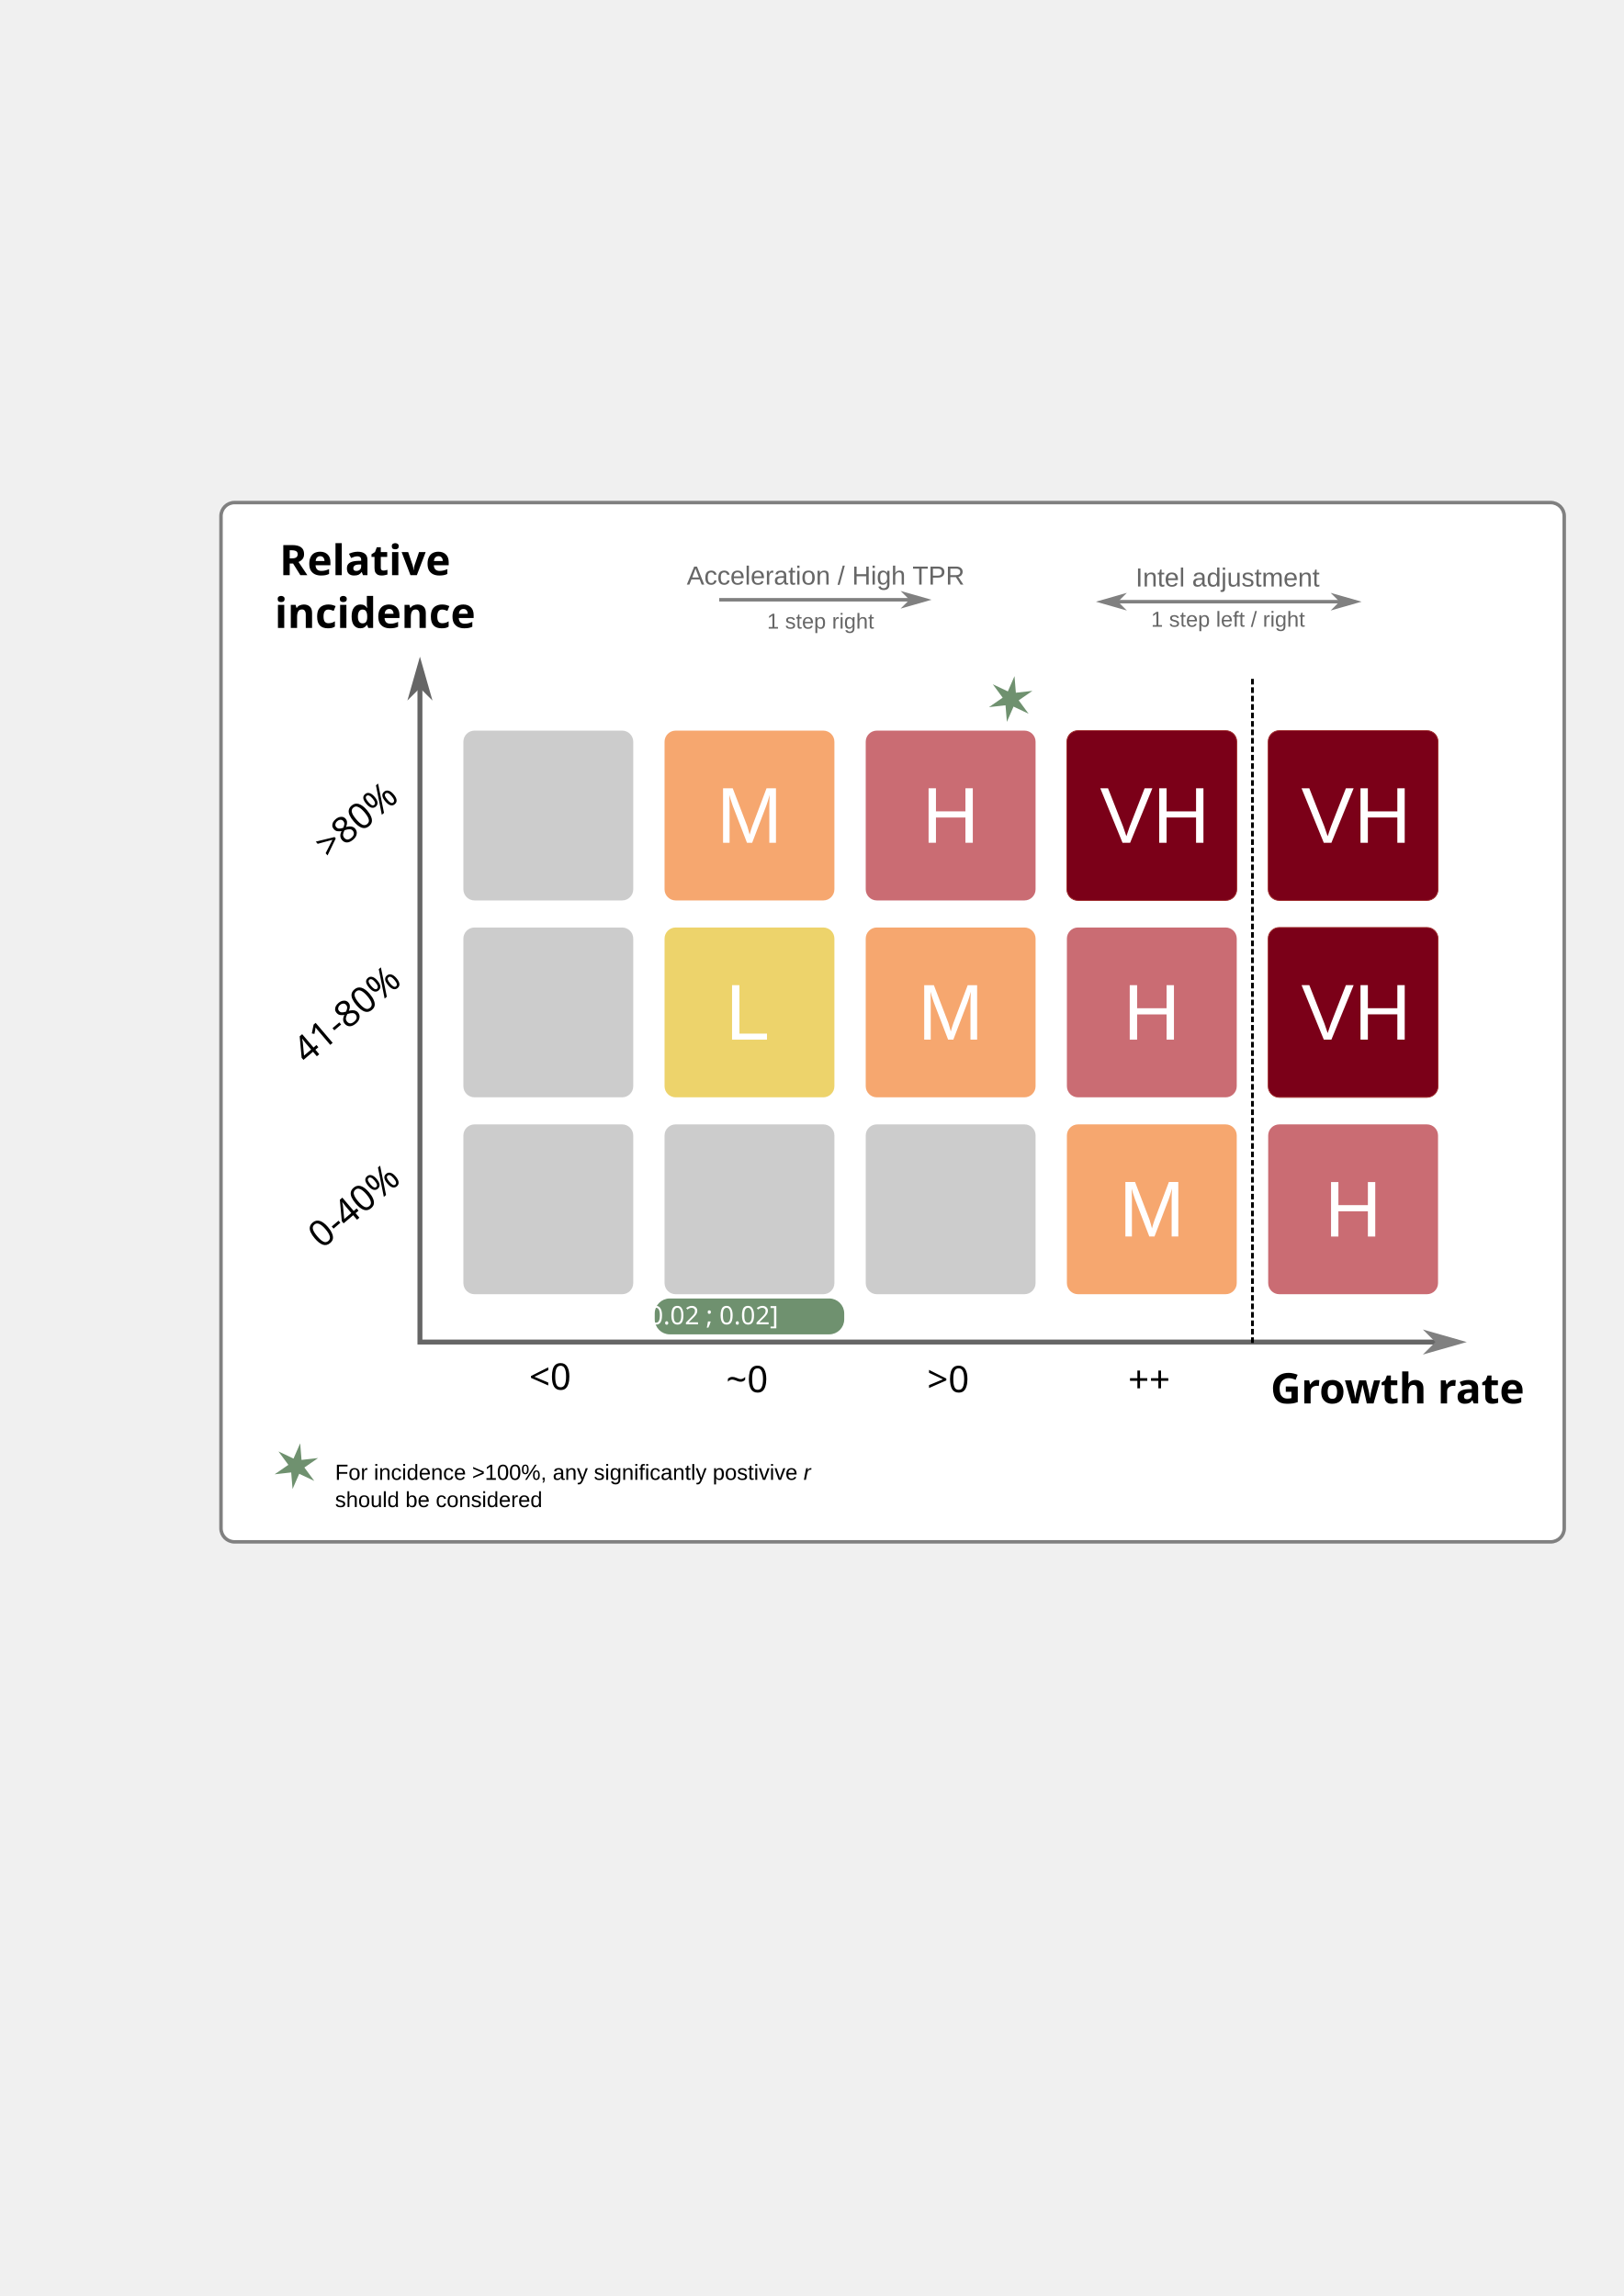
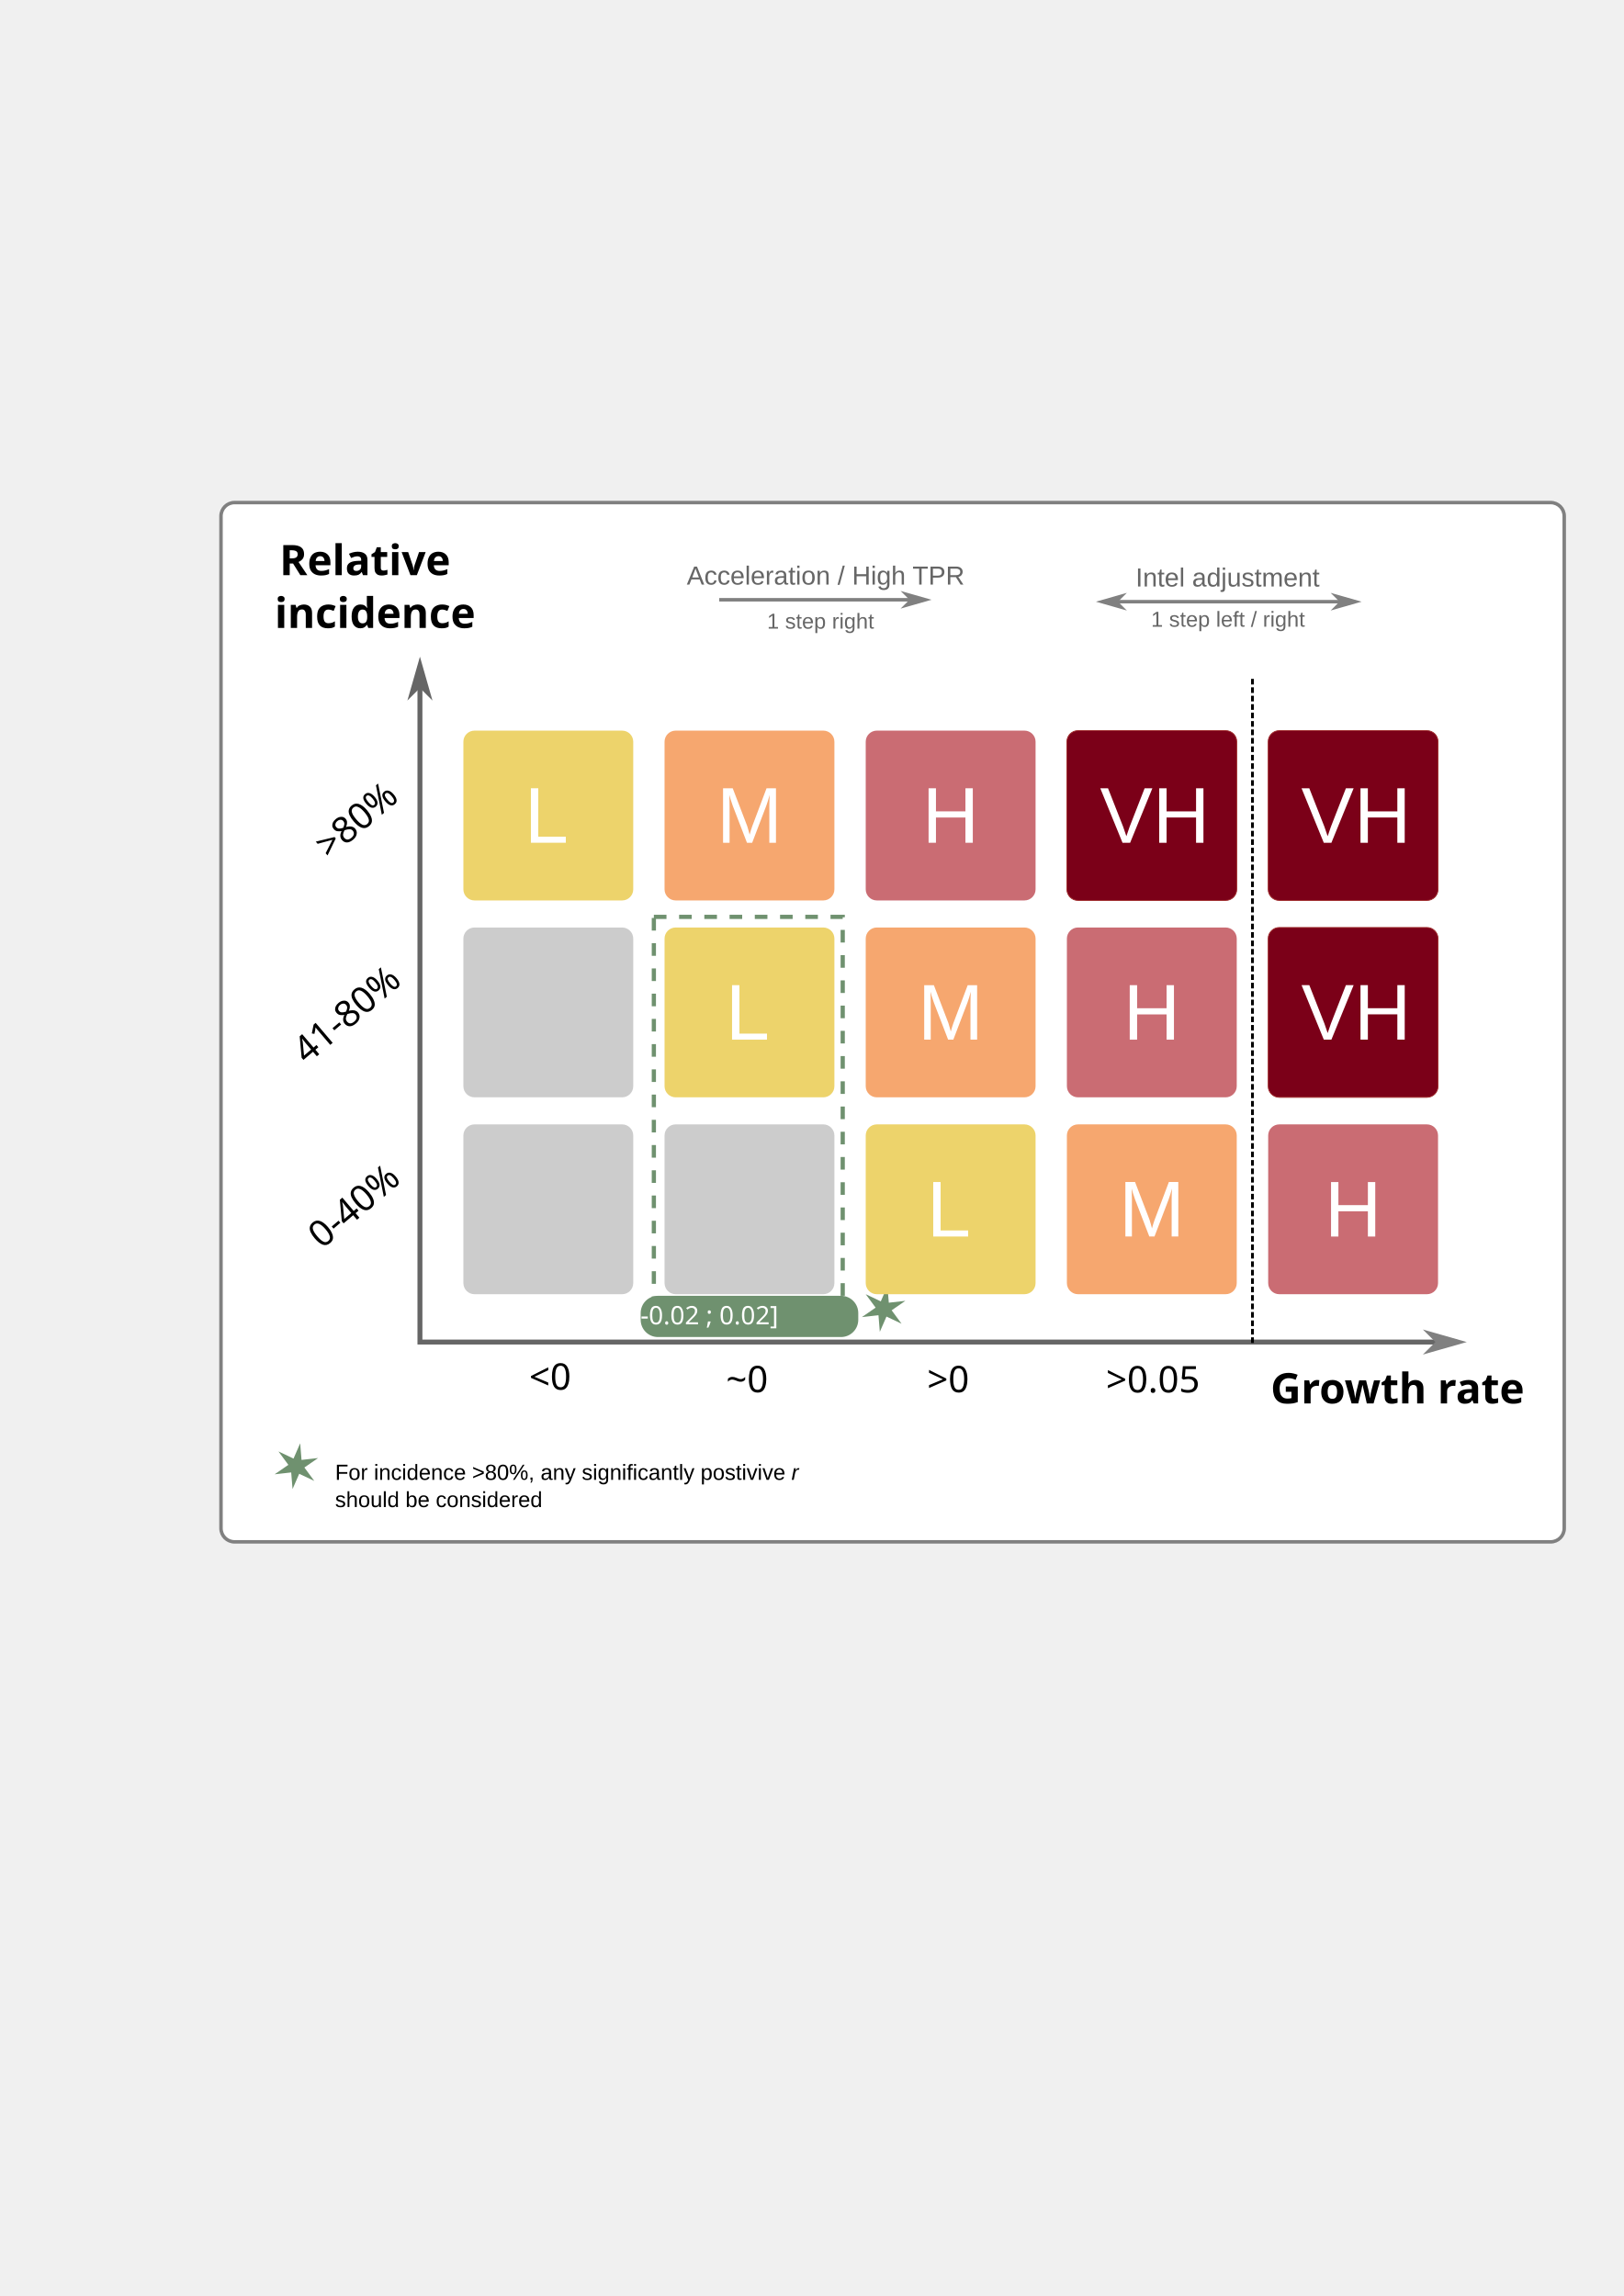
<svg xmlns="http://www.w3.org/2000/svg" width="210mm" height="297mm" viewBox="0 0 210 297" version="1.1" id="svg8">
  <defs id="defs2">
    <marker style="overflow:visible" id="marker1538" refX="0.0" refY="0.0" orient="auto">
      <path transform="scale(0.4) translate(10,0)" style="fill-rule:evenodd;stroke:#808080;stroke-width:1pt;stroke-opacity:1;fill:#808080;fill-opacity:1" d="M 0.0,0.0 L 5.0,-5.0 L -12.5,0.0 L 5.0,5.0 L 0.0,0.0 z " id="path1536" />
    </marker>
    <marker orient="auto" refY="0.0" refX="0.0" id="marker1190" style="overflow:visible;">
      <path id="path936" d="M 0.0,0.0 L 5.0,-5.0 L -12.5,0.0 L 5.0,5.0 L 0.0,0.0 z " style="fill-rule:evenodd;stroke:#808080;stroke-width:1pt;stroke-opacity:1;fill:#808080;fill-opacity:1" transform="scale(0.4) rotate(180) translate(10,0)" />
    </marker>
    <marker orient="auto" refY="0.0" refX="0.0" id="Arrow1Mend" style="overflow:visible;">
      <path id="path1013" d="M 0.0,0.0 L 5.0,-5.0 L -12.5,0.0 L 5.0,5.0 L 0.0,0.0 z " style="fill-rule:evenodd;stroke:#666666;stroke-width:1pt;stroke-opacity:1;fill:#666666;fill-opacity:1" transform="scale(0.4) rotate(180) translate(10,0)" />
    </marker>
    <marker orient="auto" refY="0.0" refX="0.0" id="Arrow1Mstart" style="overflow:visible">
      <path id="path1010" d="M 0.0,0.0 L 5.0,-5.0 L -12.5,0.0 L 5.0,5.0 L 0.0,0.0 z " style="fill-rule:evenodd;stroke:#808080;stroke-width:1pt;stroke-opacity:1;fill:#808080;fill-opacity:1" transform="scale(0.4) translate(10,0)" />
    </marker>
    <marker orient="auto" refY="0.0" refX="0.0" id="Arrow1Lstart" style="overflow:visible">
      <path id="path1004" d="M 0.0,0.0 L 5.0,-5.0 L -12.5,0.0 L 5.0,5.0 L 0.0,0.0 z " style="fill-rule:evenodd;stroke:#000000;stroke-width:1pt;stroke-opacity:1;fill:#000000;fill-opacity:1" transform="scale(0.8) translate(12.5,0)" />
    </marker>
    <marker orient="auto" refY="0" refX="0" id="marker1190-9" style="overflow:visible">
      <path id="path936-6" d="M 0,0 5,-5 -12.5,0 5,5 Z" style="fill:#808080;fill-opacity:1;fill-rule:evenodd;stroke:#808080;stroke-width:1pt;stroke-opacity:1" transform="matrix(-0.4,0,0,-0.4,-4,0)" />
    </marker>
  </defs>
  <g id="layer1">
    <rect style="opacity:1;fill:#ffffff;fill-opacity:1;stroke:#808080;stroke-width:0.451;stroke-miterlimit:4;stroke-dasharray:none;stroke-dashoffset:0;stroke-opacity:1" id="rect2769" width="173.725" height="134.437" x="28.582" y="65.01" rx="1.752" ry="1.752" />
    <path style="fill:none;stroke:#666666;stroke-width:0.639;stroke-linecap:butt;stroke-linejoin:miter;stroke-miterlimit:4;stroke-dasharray:none;stroke-opacity:1;marker-start:url(#Arrow1Mstart);marker-end:url(#Arrow1Mend)" d="m 188.444,173.6 -134.132,0 V 86.202" id="path1002" />
    <rect style="opacity:1;fill:#cccccc;fill-opacity:1;stroke:none;stroke-width:0.112;stroke-miterlimit:4;stroke-dasharray:none;stroke-dashoffset:0;stroke-opacity:1" id="rect817-8" width="21.968" height="21.968" x="59.931" y="145.445" rx="1.438" ry="1.438" />
    <rect style="opacity:1;fill:#cccccc;fill-opacity:1;stroke:none;stroke-width:0.112;stroke-miterlimit:4;stroke-dasharray:none;stroke-dashoffset:0;stroke-opacity:1" id="rect817-3-7" width="21.968" height="21.968" x="85.949" y="145.445" rx="1.438" ry="1.438" />
-     <rect style="opacity:1;fill:#cccccc;fill-opacity:1;stroke:none;stroke-width:0.112;stroke-miterlimit:4;stroke-dasharray:none;stroke-dashoffset:0;stroke-opacity:1" id="rect817-6-9" width="21.968" height="21.968" x="111.967" y="145.445" rx="1.438" ry="1.438" />
    <rect style="opacity:1;fill:#f6a76f;fill-opacity:1;stroke:none;stroke-width:0.112;stroke-miterlimit:4;stroke-dasharray:none;stroke-dashoffset:0;stroke-opacity:1" id="rect817-7-2" width="21.968" height="21.968" x="137.985" y="145.445" rx="1.438" ry="1.438" />
    <text xml:space="preserve" style="font-style:normal;font-variant:normal;font-weight:normal;font-stretch:normal;font-size:10.233px;line-height:1.25;font-family:arial;-inkscape-font-specification:arial;letter-spacing:0px;word-spacing:0px;fill:#000000;fill-opacity:1;stroke:none;stroke-width:0.256" x="144.707" y="159.949" id="text1430-4">
      <tspan id="tspan1428-8" x="144.707" y="159.949" style="fill:#ffffff;stroke-width:0.256">M</tspan>
    </text>
    <rect style="opacity:1;fill:#cccccc;fill-opacity:1;stroke:none;stroke-width:0.112;stroke-miterlimit:4;stroke-dasharray:none;stroke-dashoffset:0;stroke-opacity:1" id="rect817" width="21.968" height="21.968" x="59.931" y="119.977" rx="1.438" ry="1.438" />
    <rect style="opacity:1;fill:#edd36b;fill-opacity:1;stroke:none;stroke-width:0.112;stroke-miterlimit:4;stroke-dasharray:none;stroke-dashoffset:0;stroke-opacity:1" id="rect817-3" width="21.968" height="21.968" x="85.949" y="119.977" rx="1.438" ry="1.438" />
    <rect style="opacity:1;fill:#f6a76f;fill-opacity:1;stroke:none;stroke-width:0.112;stroke-miterlimit:4;stroke-dasharray:none;stroke-dashoffset:0;stroke-opacity:1" id="rect817-6" width="21.968" height="21.968" x="111.967" y="119.977" rx="1.438" ry="1.438" />
    <rect style="opacity:1;fill:#ca6c73;fill-opacity:1;stroke:none;stroke-width:0.112;stroke-miterlimit:4;stroke-dasharray:none;stroke-dashoffset:0;stroke-opacity:1" id="rect817-7" width="21.968" height="21.968" x="137.985" y="119.977" rx="1.438" ry="1.438" />
    <text xml:space="preserve" style="font-style:normal;font-variant:normal;font-weight:normal;font-stretch:normal;font-size:10.233px;line-height:1.25;font-family:arial;-inkscape-font-specification:arial;letter-spacing:0px;word-spacing:0px;fill:#000000;fill-opacity:1;stroke:none;stroke-width:0.256" x="93.837" y="134.481" id="text1430-7">
      <tspan id="tspan1428-5" x="93.837" y="134.481" style="fill:#ffffff;stroke-width:0.256">L</tspan>
    </text>
    <text xml:space="preserve" style="font-style:normal;font-variant:normal;font-weight:normal;font-stretch:normal;font-size:10.233px;line-height:1.25;font-family:arial;-inkscape-font-specification:arial;letter-spacing:0px;word-spacing:0px;fill:#000000;fill-opacity:1;stroke:none;stroke-width:0.256" x="118.689" y="134.481" id="text1430-1-8">
      <tspan id="tspan1428-2-9" x="118.689" y="134.481" style="fill:#ffffff;stroke-width:0.256">M</tspan>
    </text>
    <text xml:space="preserve" style="font-style:normal;font-variant:normal;font-weight:normal;font-stretch:normal;font-size:10.233px;line-height:1.25;font-family:arial;-inkscape-font-specification:arial;letter-spacing:0px;word-spacing:0px;fill:#000000;fill-opacity:1;stroke:none;stroke-width:0.256" x="145.271" y="134.481" id="text1430-1-3-8">
      <tspan id="tspan1428-2-6-0" x="145.271" y="134.481" style="fill:#ffffff;stroke-width:0.256">H</tspan>
    </text>
-     <rect style="opacity:1;fill:#cccccc;fill-opacity:1;stroke:none;stroke-width:0.112;stroke-miterlimit:4;stroke-dasharray:none;stroke-dashoffset:0;stroke-opacity:1" id="rect817-60" width="21.968" height="21.968" x="59.931" y="94.509" rx="1.438" ry="1.438" />
    <rect style="opacity:1;fill:#f6a76f;fill-opacity:1;stroke:none;stroke-width:0.112;stroke-miterlimit:4;stroke-dasharray:none;stroke-dashoffset:0;stroke-opacity:1" id="rect817-3-6" width="21.968" height="21.968" x="85.949" y="94.509" rx="1.438" ry="1.438" />
    <rect style="opacity:1;fill:#ca6c73;fill-opacity:1;stroke:none;stroke-width:0.112;stroke-miterlimit:4;stroke-dasharray:none;stroke-dashoffset:0;stroke-opacity:1" id="rect817-6-2" width="21.968" height="21.968" x="111.967" y="94.509" rx="1.438" ry="1.438" />
    <rect style="opacity:1;fill:#7b0018;fill-opacity:1;stroke:#a02c2c;stroke-width:0.112;stroke-miterlimit:4;stroke-dasharray:none;stroke-dashoffset:0;stroke-opacity:1" id="rect817-7-6" width="21.968" height="21.968" x="137.985" y="94.509" rx="1.438" ry="1.438" />
    <text xml:space="preserve" style="font-style:normal;font-variant:normal;font-weight:normal;font-stretch:normal;font-size:10.233px;line-height:1.25;font-family:arial;-inkscape-font-specification:arial;letter-spacing:0px;word-spacing:0px;fill:#000000;fill-opacity:1;stroke:none;stroke-width:0.256" x="92.671" y="109.013" id="text1430-1">
      <tspan id="tspan1428-2" x="92.671" y="109.013" style="fill:#ffffff;stroke-width:0.256">M</tspan>
    </text>
    <text xml:space="preserve" style="font-style:normal;font-variant:normal;font-weight:normal;font-stretch:normal;font-size:10.233px;line-height:1.25;font-family:arial;-inkscape-font-specification:arial;letter-spacing:0px;word-spacing:0px;fill:#000000;fill-opacity:1;stroke:none;stroke-width:0.256" x="119.253" y="109.013" id="text1430-1-3">
      <tspan id="tspan1428-2-6" x="119.253" y="109.013" style="fill:#ffffff;stroke-width:0.256">H</tspan>
    </text>
    <text xml:space="preserve" style="font-style:normal;font-variant:normal;font-weight:normal;font-stretch:normal;font-size:10.233px;line-height:1.25;font-family:arial;-inkscape-font-specification:arial;letter-spacing:0px;word-spacing:0px;fill:#000000;fill-opacity:1;stroke:none;stroke-width:0.256" x="142.256" y="109.013" id="text1430-1-3-2">
      <tspan id="tspan1428-2-6-1" x="142.256" y="109.013" style="fill:#ffffff;stroke-width:0.256">VH</tspan>
    </text>
    <text xml:space="preserve" style="font-style:normal;font-variant:normal;font-weight:normal;font-stretch:normal;font-size:5.447px;line-height:1.25;font-family:Laksaman;-inkscape-font-specification:'Laksaman, Normal';font-variant-ligatures:normal;font-variant-caps:normal;font-variant-numeric:normal;font-feature-settings:normal;text-align:start;letter-spacing:0px;word-spacing:0px;writing-mode:lr-tb;text-anchor:start;fill:#000000;fill-opacity:1;stroke:none;stroke-width:0.136" x="164.33" y="181.539" id="text1532">
      <tspan id="tspan1530" x="164.33" y="181.539" style="font-style:normal;font-variant:normal;font-weight:bold;font-stretch:normal;font-size:5.447px;font-family:Laksaman;-inkscape-font-specification:'Laksaman, Bold';font-variant-ligatures:normal;font-variant-caps:normal;font-variant-numeric:normal;font-feature-settings:normal;text-align:start;writing-mode:lr-tb;text-anchor:start;stroke-width:0.136">Growth rate</tspan>
    </text>
    <path style="fill:none;stroke:#000000;stroke-width:0.364;stroke-linecap:butt;stroke-linejoin:miter;stroke-miterlimit:4;stroke-dasharray:0.728, 0.364;stroke-dashoffset:0;stroke-opacity:1" d="M 161.988,87.815 V 173.737" id="path1552" />
    <text xml:space="preserve" style="font-style:normal;font-variant:normal;font-weight:normal;font-stretch:normal;font-size:4.746px;line-height:1.25;font-family:Laksaman;-inkscape-font-specification:'Laksaman, Normal';font-variant-ligatures:normal;font-variant-caps:normal;font-variant-numeric:normal;font-feature-settings:normal;text-align:start;letter-spacing:0px;word-spacing:0px;writing-mode:lr-tb;text-anchor:start;fill:#000000;fill-opacity:1;stroke:none;stroke-width:0.11" x="68.438" y="179.762" id="text1532-1">
      <tspan id="tspan1530-1" x="68.438" y="179.762" style="font-style:normal;font-variant:normal;font-weight:normal;font-stretch:normal;font-size:4.746px;font-family:Laksaman;-inkscape-font-specification:'Laksaman, Normal';font-variant-ligatures:normal;font-variant-caps:normal;font-variant-numeric:normal;font-feature-settings:normal;text-align:start;writing-mode:lr-tb;text-anchor:start;stroke-width:0.11">&lt;0</tspan>
    </text>
    <text xml:space="preserve" style="font-style:normal;font-variant:normal;font-weight:normal;font-stretch:normal;font-size:4.746px;line-height:1.25;font-family:Laksaman;-inkscape-font-specification:'Laksaman, Normal';font-variant-ligatures:normal;font-variant-caps:normal;font-variant-numeric:normal;font-feature-settings:normal;text-align:start;letter-spacing:0px;word-spacing:0px;writing-mode:lr-tb;text-anchor:start;fill:#000000;fill-opacity:1;stroke:none;stroke-width:0.13" x="93.907" y="180.093" id="text1574">
      <tspan id="tspan1572" x="93.907" y="180.093" style="font-style:normal;font-variant:normal;font-weight:normal;font-stretch:normal;font-size:4.746px;font-family:Laksaman;-inkscape-font-specification:'Laksaman, Normal';font-variant-ligatures:normal;font-variant-caps:normal;font-variant-numeric:normal;font-feature-settings:normal;text-align:start;writing-mode:lr-tb;text-anchor:start;stroke-width:0.13">~0</tspan>
    </text>
    <text xml:space="preserve" style="font-style:normal;font-variant:normal;font-weight:normal;font-stretch:normal;font-size:4.746px;line-height:1.25;font-family:Laksaman;-inkscape-font-specification:'Laksaman, Normal';font-variant-ligatures:normal;font-variant-caps:normal;font-variant-numeric:normal;font-feature-settings:normal;text-align:start;letter-spacing:0px;word-spacing:0px;writing-mode:lr-tb;text-anchor:start;fill:#000000;fill-opacity:1;stroke:none;stroke-width:0.13" x="119.922" y="180.093" id="text1578">
      <tspan id="tspan1576" x="119.922" y="180.093" style="font-style:normal;font-variant:normal;font-weight:normal;font-stretch:normal;font-size:4.746px;font-family:Laksaman;-inkscape-font-specification:'Laksaman, Normal';font-variant-ligatures:normal;font-variant-caps:normal;font-variant-numeric:normal;font-feature-settings:normal;text-align:start;writing-mode:lr-tb;text-anchor:start;stroke-width:0.13">&gt;0</tspan>
    </text>
-     <text xml:space="preserve" style="font-style:normal;font-variant:normal;font-weight:normal;font-stretch:normal;font-size:4.746px;line-height:1.25;font-family:Laksaman;-inkscape-font-specification:'Laksaman, Normal';font-variant-ligatures:normal;font-variant-caps:normal;font-variant-numeric:normal;font-feature-settings:normal;text-align:start;letter-spacing:0px;word-spacing:0px;writing-mode:lr-tb;text-anchor:start;fill:#000000;fill-opacity:1;stroke:none;stroke-width:0.13" x="145.916" y="180.116" id="text1582">
-       <tspan id="tspan1580" x="145.916" y="180.116" style="font-style:normal;font-variant:normal;font-weight:normal;font-stretch:normal;font-size:4.746px;font-family:Laksaman;-inkscape-font-specification:'Laksaman, Normal';font-variant-ligatures:normal;font-variant-caps:normal;font-variant-numeric:normal;font-feature-settings:normal;text-align:start;writing-mode:lr-tb;text-anchor:start;stroke-width:0.13">++</tspan>
+     <text xml:space="preserve" style="font-style:normal;font-variant:normal;font-weight:normal;font-stretch:normal;font-size:4.746px;line-height:1.25;font-family:Laksaman;-inkscape-font-specification:'Laksaman, Normal';font-variant-ligatures:normal;font-variant-caps:normal;font-variant-numeric:normal;font-feature-settings:normal;text-align:start;letter-spacing:0px;word-spacing:0px;writing-mode:lr-tb;text-anchor:start;fill:#000000;fill-opacity:1;stroke:none;stroke-width:0.13" x="143.053" y="180.116" id="text1582">
+       <tspan id="tspan1580" x="143.053" y="180.116" style="font-style:normal;font-variant:normal;font-weight:normal;font-stretch:normal;font-size:4.746px;font-family:Laksaman;-inkscape-font-specification:'Laksaman, Normal';font-variant-ligatures:normal;font-variant-caps:normal;font-variant-numeric:normal;font-feature-settings:normal;text-align:start;writing-mode:lr-tb;text-anchor:start;fill:#000000;fill-opacity:1;stroke-width:0.13">&gt;0.05</tspan>
    </text>
    <text xml:space="preserve" style="font-style:normal;font-variant:normal;font-weight:normal;font-stretch:normal;font-size:4.746px;line-height:1.25;font-family:Laksaman;-inkscape-font-specification:'Laksaman, Normal';font-variant-ligatures:normal;font-variant-caps:normal;font-variant-numeric:normal;font-feature-settings:normal;text-align:start;letter-spacing:0px;word-spacing:0px;writing-mode:lr-tb;text-anchor:start;fill:#000000;fill-opacity:1;stroke:none;stroke-width:0.11" x="-73.05" y="150.08" id="text1532-1-0" transform="rotate(-40.39806)">
      <tspan id="tspan1530-1-8" x="-73.05" y="150.08" style="font-style:normal;font-variant:normal;font-weight:normal;font-stretch:normal;font-size:4.746px;font-family:Laksaman;-inkscape-font-specification:'Laksaman, Normal';font-variant-ligatures:normal;font-variant-caps:normal;font-variant-numeric:normal;font-feature-settings:normal;text-align:start;writing-mode:lr-tb;text-anchor:start;stroke-width:0.11">0-40%</tspan>
    </text>
    <text xml:space="preserve" style="font-style:normal;font-variant:normal;font-weight:normal;font-stretch:normal;font-size:4.746px;line-height:1.25;font-family:Laksaman;-inkscape-font-specification:'Laksaman, Normal';font-variant-ligatures:normal;font-variant-caps:normal;font-variant-numeric:normal;font-feature-settings:normal;text-align:start;letter-spacing:0px;word-spacing:0px;writing-mode:lr-tb;text-anchor:start;fill:#000000;fill-opacity:1;stroke:none;stroke-width:0.11" x="-59.064" y="130.611" id="text1532-1-0-5" transform="rotate(-40.39806)">
      <tspan id="tspan1530-1-8-0" x="-59.064" y="130.611" style="font-style:normal;font-variant:normal;font-weight:normal;font-stretch:normal;font-size:4.746px;font-family:Laksaman;-inkscape-font-specification:'Laksaman, Normal';font-variant-ligatures:normal;font-variant-caps:normal;font-variant-numeric:normal;font-feature-settings:normal;text-align:start;writing-mode:lr-tb;text-anchor:start;stroke-width:0.11">41-80%</tspan>
    </text>
    <text xml:space="preserve" style="font-style:normal;font-variant:normal;font-weight:normal;font-stretch:normal;font-size:4.746px;line-height:1.25;font-family:Laksaman;-inkscape-font-specification:'Laksaman, Normal';font-variant-ligatures:normal;font-variant-caps:normal;font-variant-numeric:normal;font-feature-settings:normal;text-align:start;letter-spacing:0px;word-spacing:0px;writing-mode:lr-tb;text-anchor:start;fill:#000000;fill-opacity:1;stroke:none;stroke-width:0.11" x="-39.688" y="112.27" id="text1532-1-0-6" transform="rotate(-40.39806)">
      <tspan id="tspan1530-1-8-4" x="-39.688" y="112.27" style="font-style:normal;font-variant:normal;font-weight:normal;font-stretch:normal;font-size:4.746px;font-family:Laksaman;-inkscape-font-specification:'Laksaman, Normal';font-variant-ligatures:normal;font-variant-caps:normal;font-variant-numeric:normal;font-feature-settings:normal;text-align:start;writing-mode:lr-tb;text-anchor:start;stroke-width:0.11">&gt;80%</tspan>
      <tspan x="-39.688" y="118.202" style="font-style:normal;font-variant:normal;font-weight:normal;font-stretch:normal;font-size:4.746px;font-family:Laksaman;-inkscape-font-specification:'Laksaman, Normal';font-variant-ligatures:normal;font-variant-caps:normal;font-variant-numeric:normal;font-feature-settings:normal;text-align:start;writing-mode:lr-tb;text-anchor:start;stroke-width:0.11" id="tspan1628" />
    </text>
    <text xml:space="preserve" style="font-style:normal;font-variant:normal;font-weight:normal;font-stretch:normal;font-size:5.447px;line-height:1.25;font-family:arial;-inkscape-font-specification:arial;text-align:center;letter-spacing:0px;word-spacing:0px;text-anchor:middle;fill:#000000;fill-opacity:1;stroke:none;stroke-width:0.136" x="52.296" y="74.399" id="text1532-6">
      <tspan id="tspan1530-2" x="53.219" y="74.399" style="font-style:normal;font-variant:normal;font-weight:bold;font-stretch:normal;font-size:5.447px;font-family:Laksaman;-inkscape-font-specification:'Laksaman, Bold';font-variant-ligatures:normal;font-variant-caps:normal;font-variant-numeric:normal;font-feature-settings:normal;text-align:center;writing-mode:lr-tb;text-anchor:middle;stroke-width:0.136">Relative </tspan>
      <tspan x="52.296" y="81.224" style="font-style:normal;font-variant:normal;font-weight:bold;font-stretch:normal;font-size:5.447px;font-family:Laksaman;-inkscape-font-specification:'Laksaman, Bold';font-variant-ligatures:normal;font-variant-caps:normal;font-variant-numeric:normal;font-feature-settings:normal;text-align:center;writing-mode:lr-tb;text-anchor:middle;stroke-width:0.136" id="tspan1648">incidence</tspan>
    </text>
-     <rect style="opacity:1;fill:#6f916f;fill-opacity:1;stroke:#6f916f;stroke-width:0.379;stroke-miterlimit:4;stroke-dasharray:none;stroke-dashoffset:0;stroke-opacity:1" id="rect1895" width="24.129" height="4.264" x="84.869" y="168.154" rx="1.752" ry="1.752" />
-     <text xml:space="preserve" style="font-style:normal;font-variant:normal;font-weight:normal;font-stretch:normal;font-size:8.237px;line-height:1.25;font-family:arial;-inkscape-font-specification:arial;letter-spacing:0px;word-spacing:0px;fill:#ffffff;fill-opacity:1;stroke:#000000;stroke-width:0.206;stroke-opacity:0" x="96.933" y="171.313" id="text1899">
-       <tspan id="tspan1897" x="96.933" y="171.313" style="font-style:normal;font-variant:normal;font-weight:normal;font-stretch:normal;font-size:3.295px;font-family:Gubbi;-inkscape-font-specification:'Gubbi, Normal';font-variant-ligatures:normal;font-variant-caps:normal;font-variant-numeric:normal;font-feature-settings:normal;text-align:center;writing-mode:lr-tb;text-anchor:middle;fill:#ffffff;stroke:#000000;stroke-width:0.206;stroke-opacity:0">[-0.02 ; 0.02]</tspan>
-     </text>
+     <rect style="opacity:1;fill:#6f916f;fill-opacity:1;stroke:#6f916f;stroke-width:0.435;stroke-miterlimit:4;stroke-dasharray:none;stroke-dashoffset:0;stroke-opacity:1" id="rect1895" width="27.707" height="4.897" x="83.079" y="167.838" rx="2.012" ry="2.012" />
    <path style="opacity:1;fill:#999999;fill-opacity:0;stroke:#999999;stroke-width:0.487;stroke-miterlimit:4;stroke-dasharray:none;stroke-dashoffset:0;stroke-opacity:0" id="path1933" d="M 108.997,168.154 44.92,102.829 133.532,79.999 Z" />
    <path style="opacity:1;fill:#ff5555;fill-opacity:0;stroke:#ff5555;stroke-width:0.487;stroke-miterlimit:4;stroke-dasharray:none;stroke-dashoffset:0;stroke-opacity:0" id="path1935" d="M 35.012,133.297 -37.071,108.899 20.1,58.672 Z" />
    <path style="opacity:1;fill:#ff5555;fill-opacity:0;stroke:#ff5555;stroke-width:0.487;stroke-miterlimit:4;stroke-dasharray:none;stroke-dashoffset:0;stroke-opacity:0" id="path1937" d="M 182.562,54.339 52.51,62.145 110.776,-54.387 Z" />
-     <path style="opacity:1;fill:#6f916f;fill-opacity:1;stroke:none;stroke-width:0.351;stroke-miterlimit:4;stroke-dasharray:none;stroke-dashoffset:0;stroke-opacity:1" id="path1941" d="m 133.034,92.327 -1.949,-0.924 -0.862,1.977 -0.174,-2.15 -2.143,0.242 1.775,-1.225 -1.281,-1.735 1.949,0.924 0.862,-1.977 0.174,2.15 2.143,-0.242 -1.775,1.225 z" />
+     <path style="opacity:1;fill:#6f916f;fill-opacity:1;stroke:none;stroke-width:0.351;stroke-miterlimit:4;stroke-dasharray:none;stroke-dashoffset:0;stroke-opacity:1" id="path1941" d="m 116.601,171.229 -1.949,-0.924 -0.862,1.977 -0.174,-2.15 -2.143,0.242 1.775,-1.225 -1.281,-1.735 1.949,0.924 0.862,-1.977 0.174,2.15 2.143,-0.242 -1.775,1.225 z" />
    <g id="g2018" transform="translate(-23.75456,-6.217609)">
      <path d="m 64.402,197.783 -1.949,-0.924 -0.862,1.977 -0.174,-2.15 -2.143,0.242 1.775,-1.225 -1.281,-1.735 1.949,0.924 0.862,-1.977 0.174,2.15 2.143,-0.242 -1.775,1.225 z" id="path1941-0" style="opacity:1;fill:#6f916f;fill-opacity:1;stroke:none;stroke-width:0.351;stroke-miterlimit:4;stroke-dasharray:none;stroke-dashoffset:0;stroke-opacity:1" />
      <text id="text1532-5" y="197.639" x="67.095" style="font-style:normal;font-variant:normal;font-weight:normal;font-stretch:normal;font-size:2.82px;line-height:1.25;font-family:arial;-inkscape-font-specification:arial;letter-spacing:0px;word-spacing:0px;fill:#000000;fill-opacity:1;stroke:none;stroke-width:0.071" xml:space="preserve">
-         <tspan style="stroke-width:0.071" y="197.639" x="67.095" id="tspan1530-6">For incidence &gt;100%, any significantly postivive <tspan id="tspan1976" style="font-style:italic;stroke-width:0.071">r </tspan>
+         <tspan style="stroke-width:0.071" y="197.639" x="67.095" id="tspan1530-6">For incidence &gt;80%, any significantly postivive <tspan id="tspan1976" style="font-style:italic;stroke-width:0.071">r </tspan>
        </tspan>
        <tspan id="tspan1980" style="stroke-width:0.071" y="201.164" x="67.095">should be considered</tspan>
      </text>
    </g>
    <rect style="opacity:1;fill:#7b0018;fill-opacity:1;stroke:#a02c2c;stroke-width:0.112;stroke-miterlimit:4;stroke-dasharray:none;stroke-dashoffset:0;stroke-opacity:1" id="rect817-7-6-9" width="21.968" height="21.968" x="164.019" y="94.509" rx="1.438" ry="1.438" />
    <text xml:space="preserve" style="font-style:normal;font-variant:normal;font-weight:normal;font-stretch:normal;font-size:10.233px;line-height:1.25;font-family:arial;-inkscape-font-specification:arial;letter-spacing:0px;word-spacing:0px;fill:#000000;fill-opacity:1;stroke:none;stroke-width:0.256" x="168.29" y="109.013" id="text1430-1-3-2-2">
      <tspan id="tspan1428-2-6-1-6" x="168.29" y="109.013" style="fill:#ffffff;stroke-width:0.256">VH</tspan>
    </text>
    <g transform="translate(0,25.46806)" id="g1027-3">
      <rect ry="1.438" rx="1.438" y="119.977" x="164.019" height="21.968" width="21.968" id="rect817-7-20-6" style="opacity:1;fill:#ca6c73;fill-opacity:1;stroke:none;stroke-width:0.112;stroke-miterlimit:4;stroke-dasharray:none;stroke-dashoffset:0;stroke-opacity:1" />
      <text id="text1430-1-3-8-6-5" y="134.481" x="171.306" style="font-style:normal;font-variant:normal;font-weight:normal;font-stretch:normal;font-size:10.233px;line-height:1.25;font-family:arial;-inkscape-font-specification:arial;letter-spacing:0px;word-spacing:0px;fill:#000000;fill-opacity:1;stroke:none;stroke-width:0.256" xml:space="preserve">
        <tspan style="fill:#ffffff;stroke-width:0.256" y="134.481" x="171.306" id="tspan1428-2-6-0-8-6">H</tspan>
      </text>
    </g>
    <g id="g1077" transform="translate(0.1889801,0.8376226)">
      <rect ry="1.438" rx="1.438" y="119.14" x="163.83" height="21.968" width="21.968" id="rect817-7-6-9-8" style="opacity:1;fill:#7b0018;fill-opacity:1;stroke:#a02c2c;stroke-width:0.112;stroke-miterlimit:4;stroke-dasharray:none;stroke-dashoffset:0;stroke-opacity:1" />
      <text id="text1430-1-3-2-2-5" y="133.644" x="168.101" style="font-style:normal;font-variant:normal;font-weight:normal;font-stretch:normal;font-size:10.233px;line-height:1.25;font-family:arial;-inkscape-font-specification:arial;letter-spacing:0px;word-spacing:0px;fill:#000000;fill-opacity:1;stroke:none;stroke-width:0.256" xml:space="preserve">
        <tspan style="fill:#ffffff;stroke-width:0.256" y="133.644" x="168.101" id="tspan1428-2-6-1-6-6">VH</tspan>
      </text>
    </g>
    <g id="g2319" transform="translate(34.41618,9.718979)">
      <path id="path925-2" d="m 108.211,68.112 h 32.587" style="fill:none;stroke:#808080;stroke-width:0.451;stroke-linecap:butt;stroke-linejoin:miter;stroke-miterlimit:4;stroke-dasharray:none;stroke-opacity:1;marker-start:url(#marker1538);marker-end:url(#marker1190-9)" />
      <text xml:space="preserve" style="font-style:normal;font-variant:normal;font-weight:normal;font-stretch:normal;font-size:3.372px;line-height:1.25;font-family:arial;-inkscape-font-specification:arial;letter-spacing:0px;word-spacing:0px;fill:#666666;fill-opacity:1;stroke:none;stroke-width:0.084" x="112.457" y="66.147" id="text1532-5-5-1">
        <tspan x="112.457" y="66.147" style="fill:#666666;stroke-width:0.084" id="tspan1980-7-7">Intel adjustment</tspan>
      </text>
      <text xml:space="preserve" style="font-style:normal;font-variant:normal;font-weight:normal;font-stretch:normal;font-size:2.799px;line-height:1.25;font-family:arial;-inkscape-font-specification:arial;letter-spacing:0px;word-spacing:0px;fill:#666666;fill-opacity:1;stroke:none;stroke-width:0.07" x="114.451" y="71.346" id="text1532-5-5-1-3">
        <tspan x="114.451" y="71.346" style="fill:#666666;stroke-width:0.07" id="tspan1980-7-7-6">1 step left / right</tspan>
      </text>
    </g>
    <g id="g2746" transform="translate(9.827381,0.4789998)">
      <path id="path925" d="M 83.195,77.104 H 109.768" style="fill:none;stroke:#808080;stroke-width:0.451;stroke-linecap:butt;stroke-linejoin:miter;stroke-miterlimit:4;stroke-dasharray:none;stroke-opacity:1;marker-end:url(#marker1190)" />
      <text xml:space="preserve" style="font-style:normal;font-variant:normal;font-weight:normal;font-stretch:normal;font-size:3.372px;line-height:1.25;font-family:arial;-inkscape-font-specification:arial;letter-spacing:0px;word-spacing:0px;fill:#666666;fill-opacity:1;stroke:none;stroke-width:0.084" x="79.005" y="75.139" id="text1532-5-5">
        <tspan x="79.005" y="75.139" style="fill:#666666;stroke-width:0.084" id="tspan1980-7">Acceleration / High TPR</tspan>
      </text>
      <text id="text1532-5-5-1-3-2" y="80.834" x="89.376" style="font-style:normal;font-variant:normal;font-weight:normal;font-stretch:normal;font-size:2.799px;line-height:1.25;font-family:arial;-inkscape-font-specification:arial;letter-spacing:0px;word-spacing:0px;fill:#666666;fill-opacity:1;stroke:none;stroke-width:0.07" xml:space="preserve">
        <tspan id="tspan1980-7-7-6-1" style="fill:#666666;stroke-width:0.07" y="80.834" x="89.376">1 step right</tspan>
      </text>
    </g>
+     <rect style="opacity:1;fill:none;fill-opacity:1;stroke:#6f916f;stroke-width:0.544;stroke-miterlimit:4;stroke-dasharray:1.632, 1.632;stroke-dashoffset:0;stroke-opacity:1" id="rect981" width="24.426" height="51.532" x="84.566" y="118.602" rx="0" ry="0" />
+     <text xml:space="preserve" style="font-style:normal;font-variant:normal;font-weight:normal;font-stretch:normal;font-size:8.237px;line-height:1.25;font-family:arial;-inkscape-font-specification:arial;letter-spacing:0px;word-spacing:0px;fill:#ffffff;fill-opacity:1;stroke:#000000;stroke-width:0.206;stroke-opacity:0" x="96.933" y="171.313" id="text1899">
+       <tspan id="tspan1897" x="96.933" y="171.313" style="font-style:normal;font-variant:normal;font-weight:normal;font-stretch:normal;font-size:3.295px;font-family:Gubbi;-inkscape-font-specification:'Gubbi, Normal';font-variant-ligatures:normal;font-variant-caps:normal;font-variant-numeric:normal;font-feature-settings:normal;text-align:center;writing-mode:lr-tb;text-anchor:middle;fill:#ffffff;stroke:#000000;stroke-width:0.206;stroke-opacity:0">[-0.02 ; 0.02]</tspan>
+     </text>
+     <g id="g1006" transform="translate(-1.184079,2.489348)">
+       <rect ry="1.438" rx="1.438" y="92.02" x="61.115" height="21.968" width="21.968" id="rect817-3-3" style="opacity:1;fill:#edd36b;fill-opacity:1;stroke:none;stroke-width:0.112;stroke-miterlimit:4;stroke-dasharray:none;stroke-dashoffset:0;stroke-opacity:1" />
+       <text id="text1430-7-6" y="106.524" x="69.004" style="font-style:normal;font-variant:normal;font-weight:normal;font-stretch:normal;font-size:10.233px;line-height:1.25;font-family:arial;-inkscape-font-specification:arial;letter-spacing:0px;word-spacing:0px;fill:#000000;fill-opacity:1;stroke:none;stroke-width:0.256" xml:space="preserve">
+         <tspan style="fill:#ffffff;stroke-width:0.256" y="106.524" x="69.004" id="tspan1428-5-7">L</tspan>
+       </text>
+     </g>
+     <g id="g1006-5" transform="translate(50.85177,53.42547)">
+       <rect ry="1.438" rx="1.438" y="92.02" x="61.115" height="21.968" width="21.968" id="rect817-3-3-3" style="opacity:1;fill:#edd36b;fill-opacity:1;stroke:none;stroke-width:0.112;stroke-miterlimit:4;stroke-dasharray:none;stroke-dashoffset:0;stroke-opacity:1" />
+       <text id="text1430-7-6-5" y="106.524" x="69.004" style="font-style:normal;font-variant:normal;font-weight:normal;font-stretch:normal;font-size:10.233px;line-height:1.25;font-family:arial;-inkscape-font-specification:arial;letter-spacing:0px;word-spacing:0px;fill:#000000;fill-opacity:1;stroke:none;stroke-width:0.256" xml:space="preserve">
+         <tspan style="fill:#ffffff;stroke-width:0.256" y="106.524" x="69.004" id="tspan1428-5-7-6">L</tspan>
+       </text>
+     </g>
  </g>
</svg>
